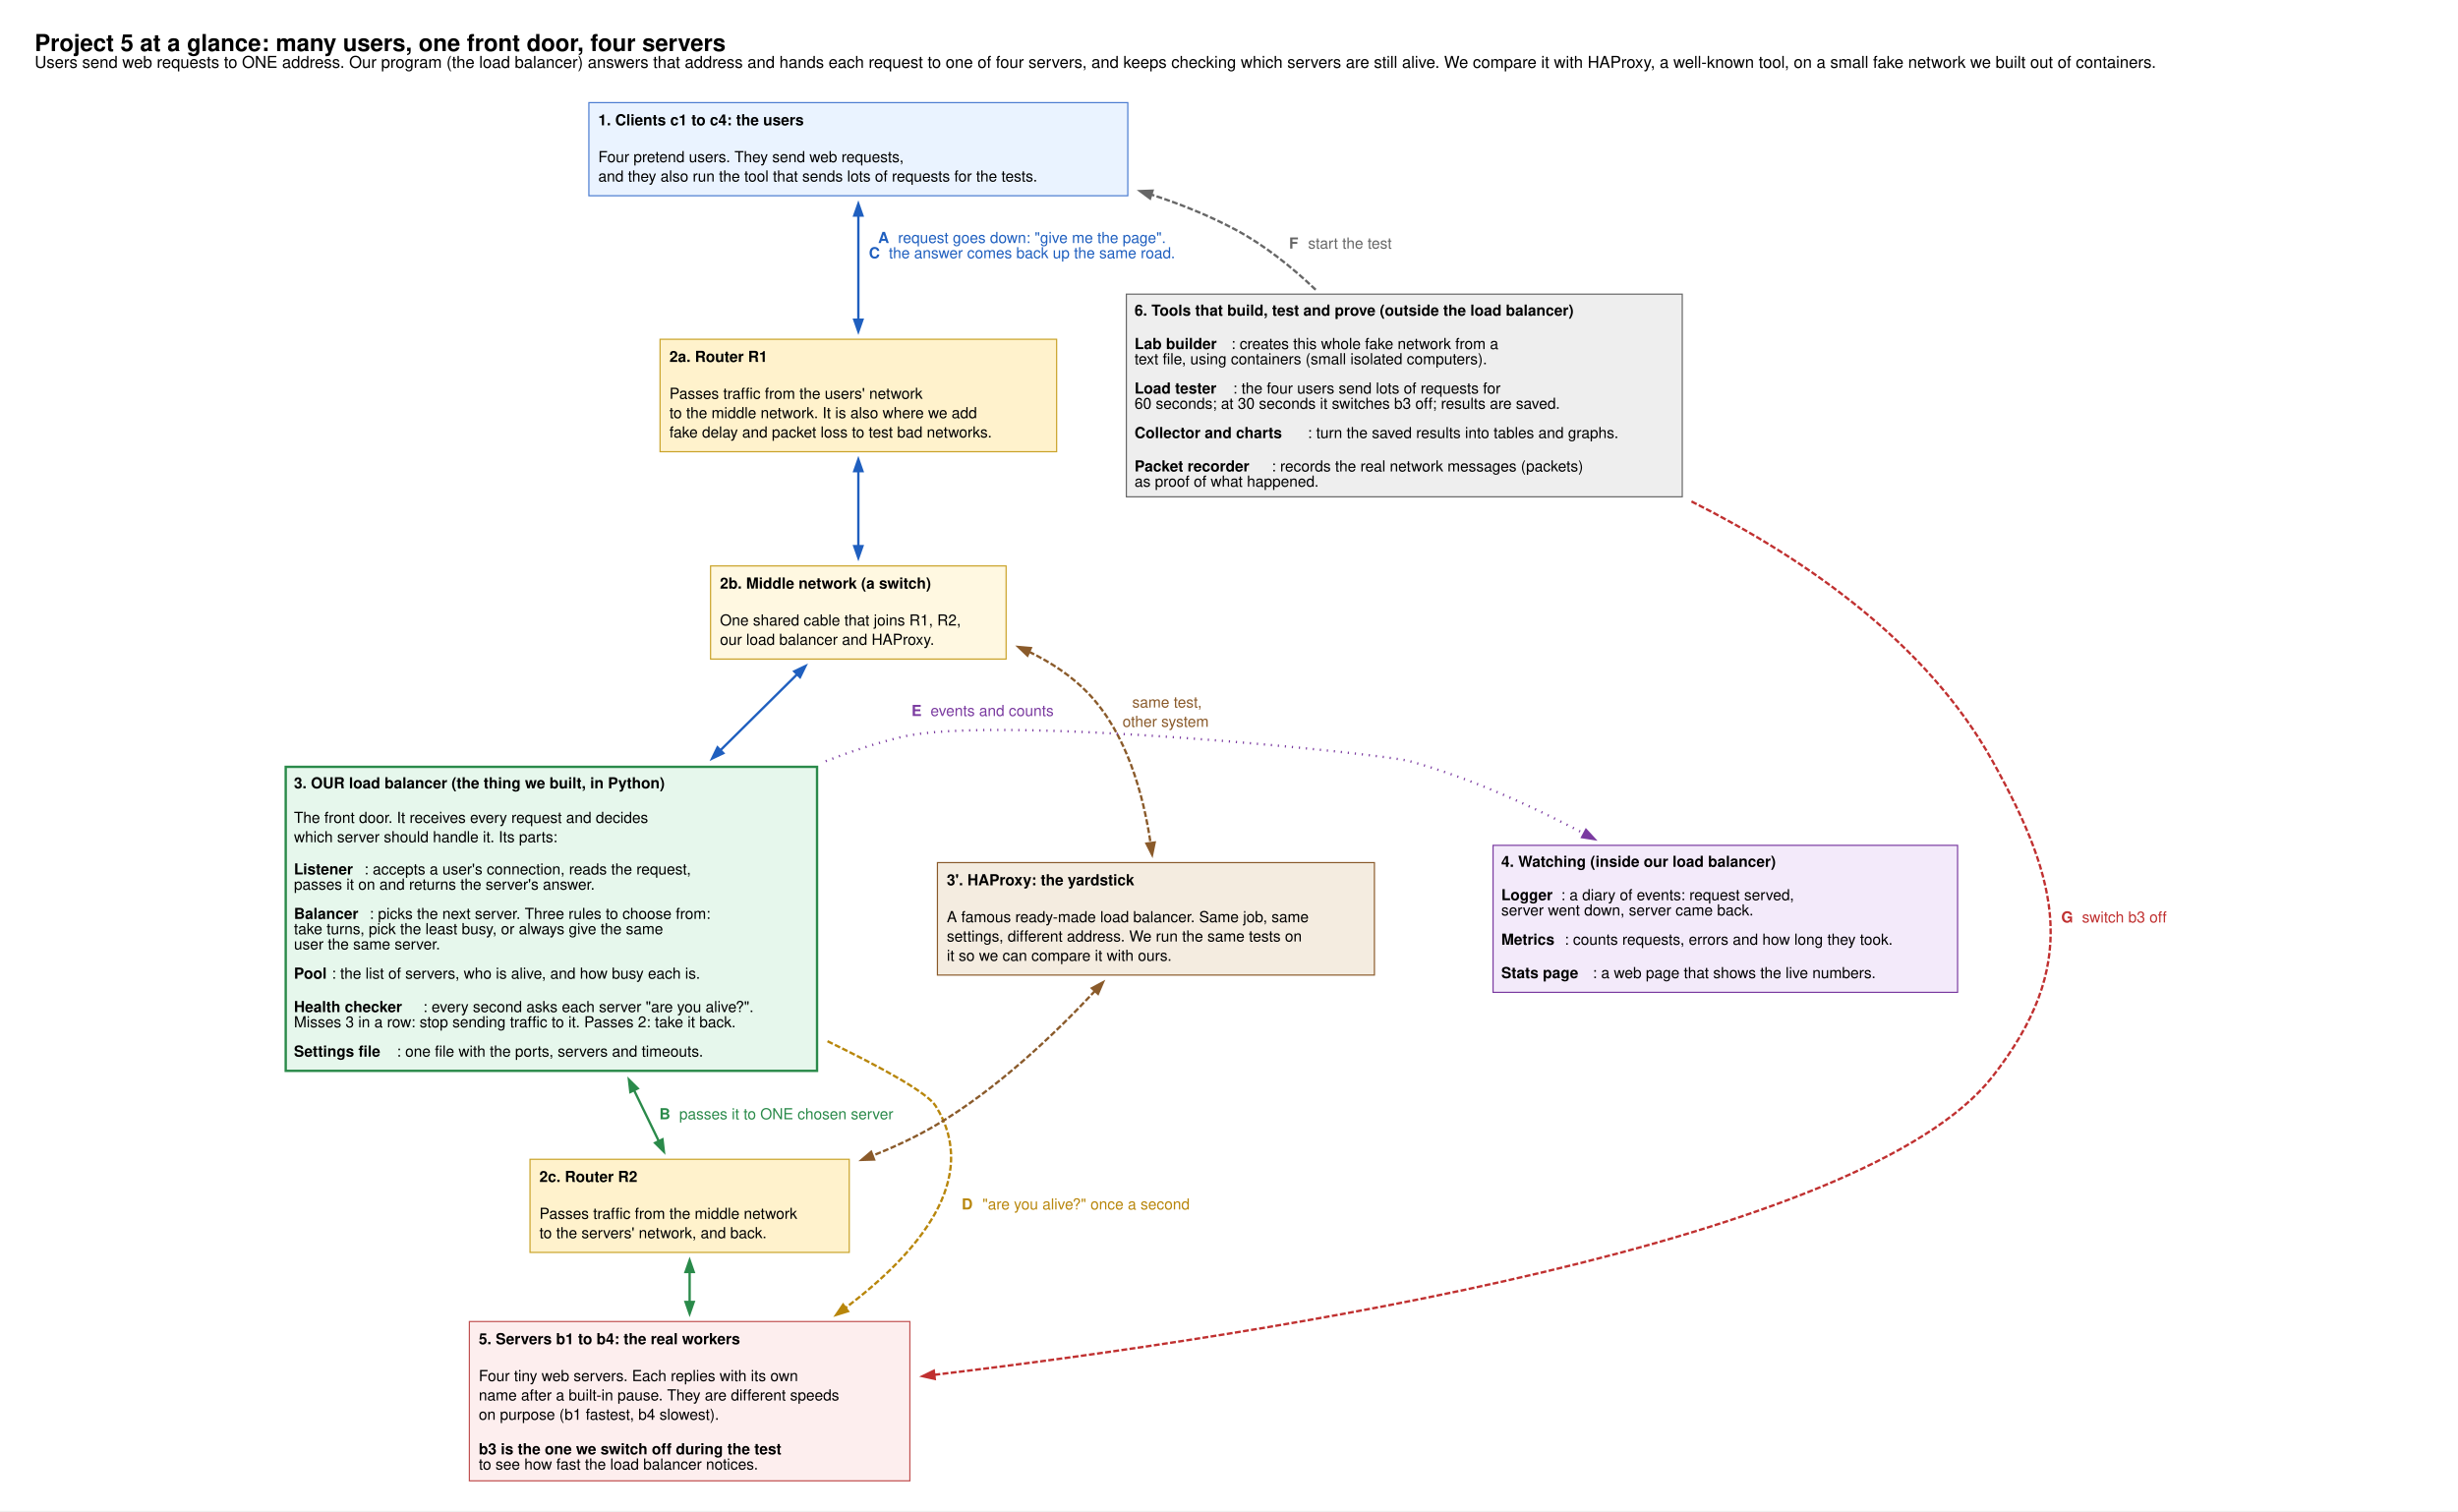
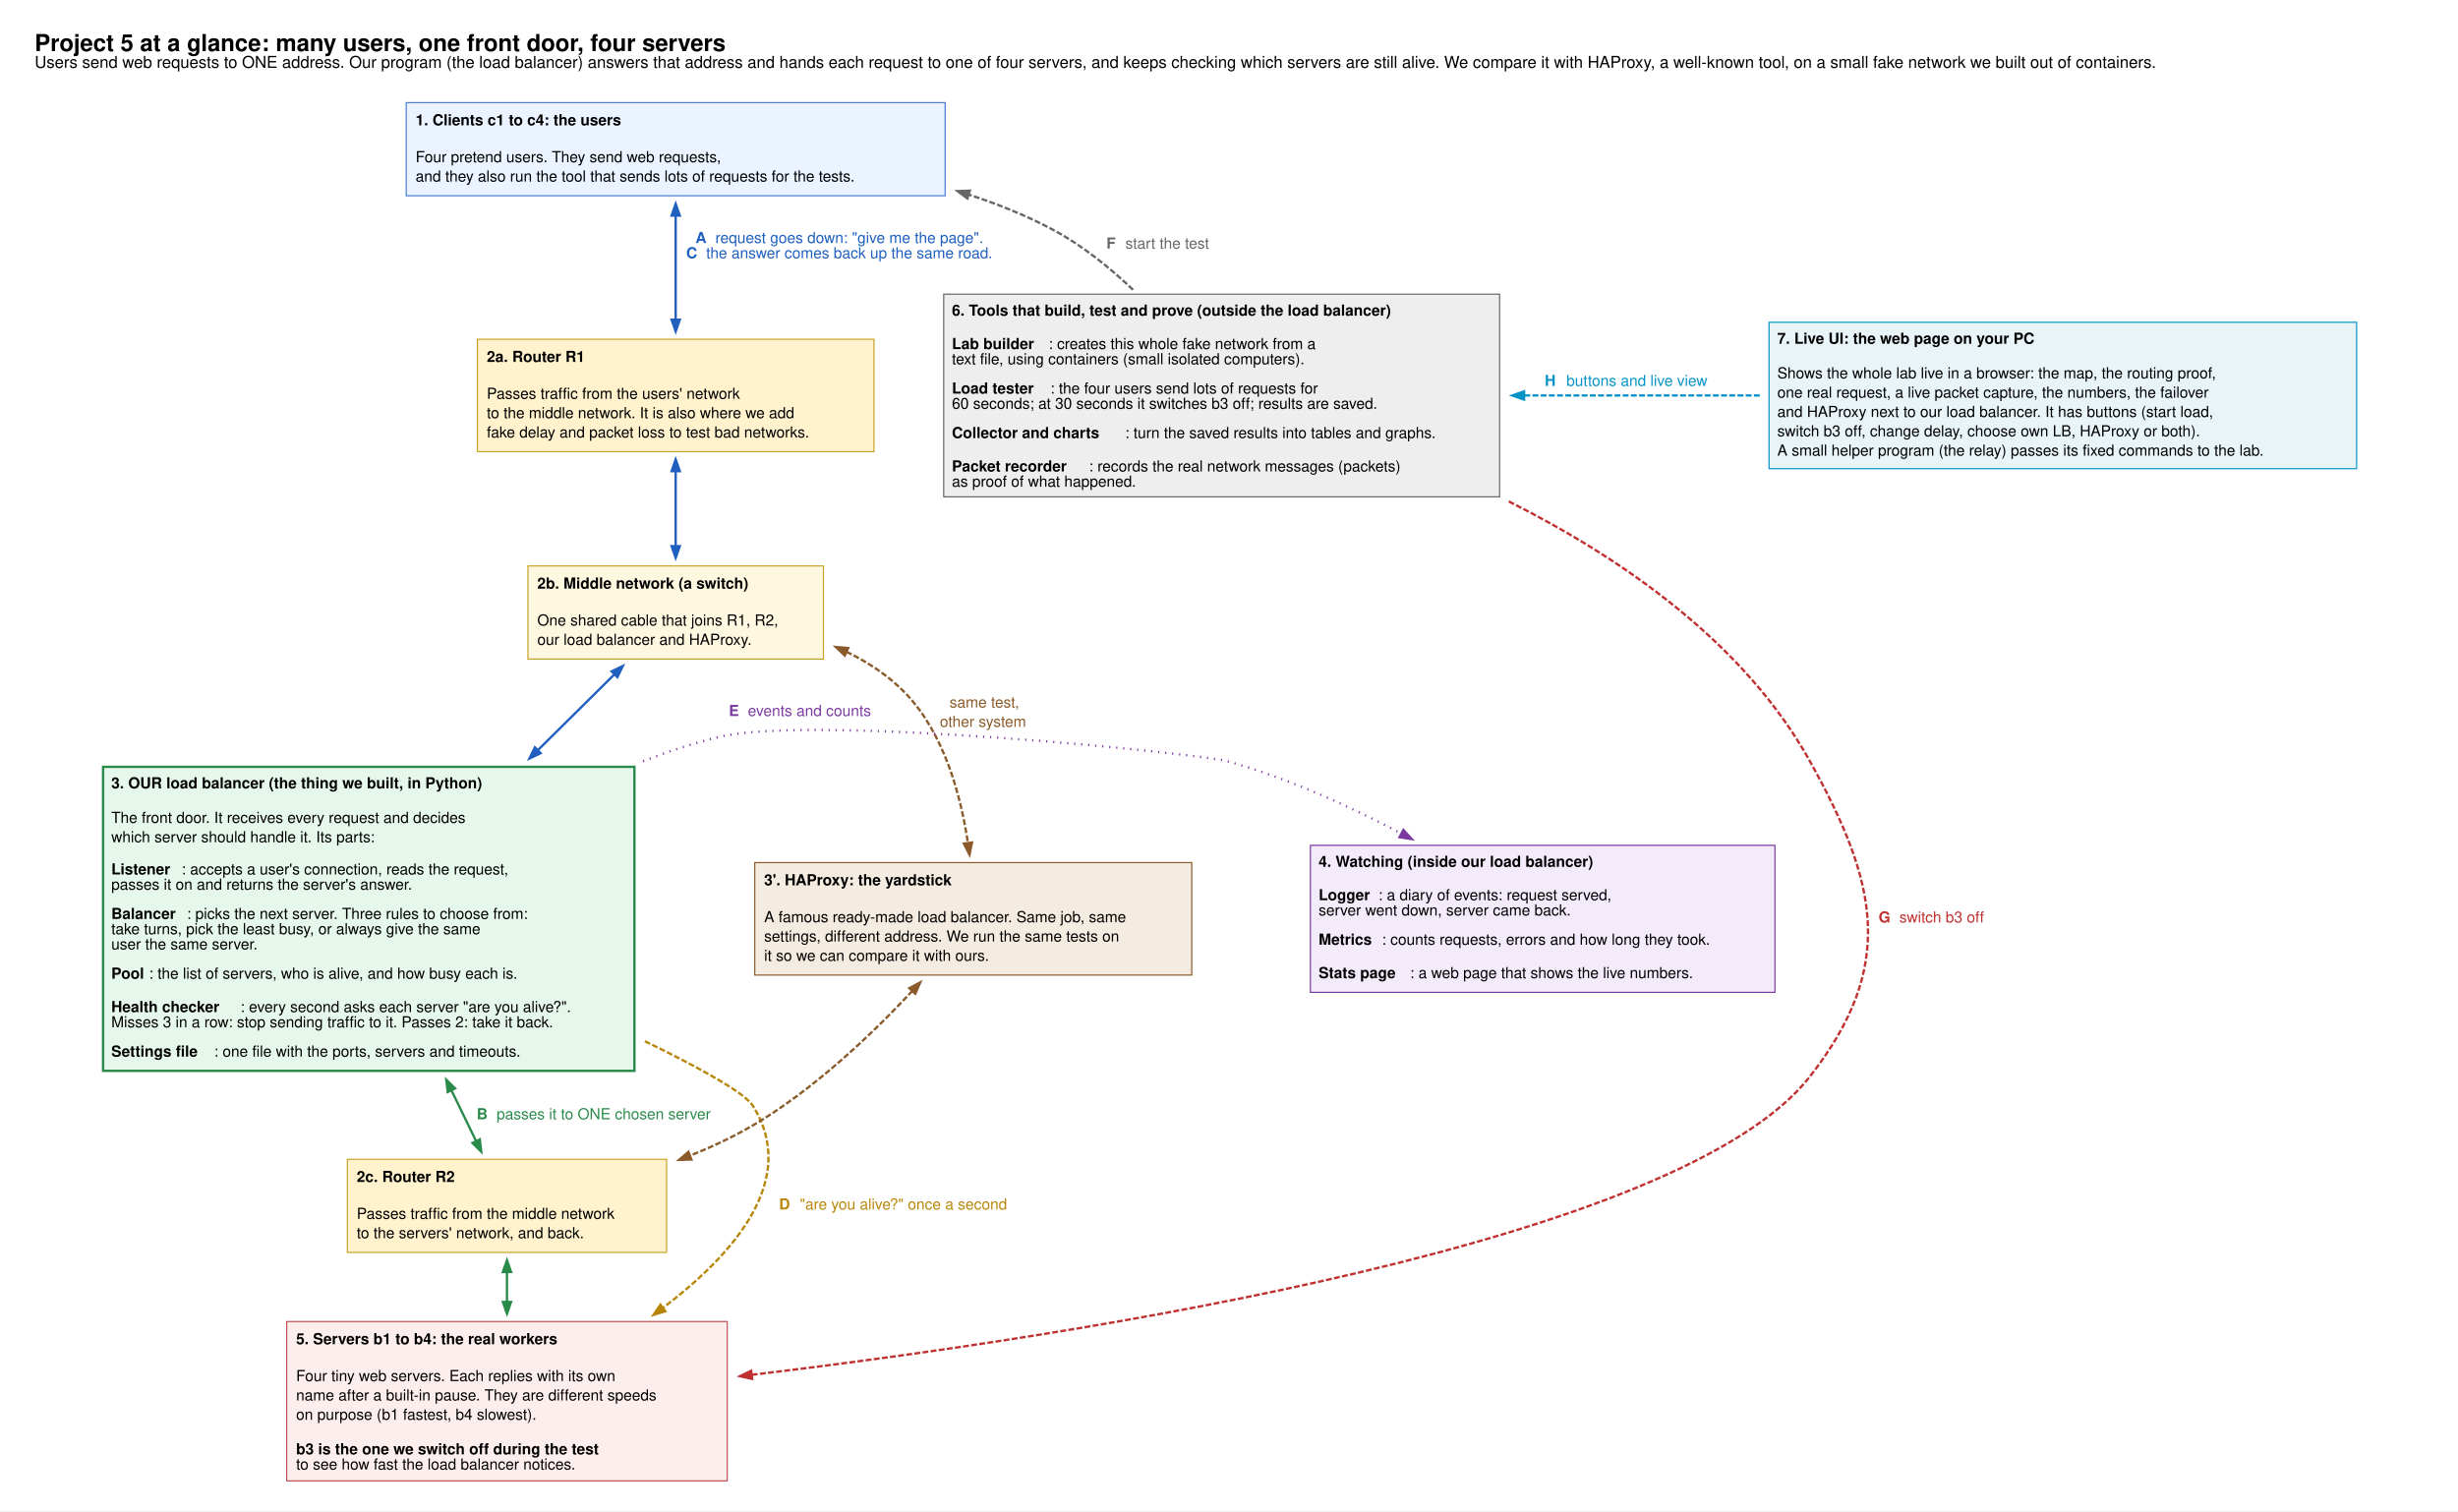
<svg xmlns="http://www.w3.org/2000/svg" width="2098pt" height="1290pt" viewBox="0.00 0.00 2098.00 1290.00">
  <g id="graph0" class="graph" transform="scale(1 1) rotate(0) translate(21.6 1268.1)">
    <polygon fill="white" stroke="none" points="-21.6,21.6 -21.6,-1268.1 2076.85,-1268.1 2076.85,21.6 -21.6,21.6" />
    <text xml:space="preserve" text-anchor="start" x="8" y="-1224.5" font-family="Helvetica,sans-Serif" font-weight="bold" font-size="20.00">Project 5 at a glance: many users, one front door, four servers</text>
    <text xml:space="preserve" text-anchor="start" x="8" y="-1210.2" font-family="Helvetica,sans-Serif" font-size="14.00">Users send web requests to ONE address. Our program (the load balancer) answers that address and hands each request to one of four servers, and keeps checking which servers are still alive. We compare it with HAProxy, a well-known tool, on a small fake network we built out of containers.</text>
    <text xml:space="preserve" text-anchor="start" x="1024.62" y="-1190.5" font-family="Helvetica,sans-Serif" font-size="20.00"> </text>
    <g id="node1" class="node">
-       <polygon fill="#eaf3ff" stroke="none" points="481.03,-1101 481.03,-1180.5 941.03,-1180.5 941.03,-1101 481.03,-1101" />
-       <text xml:space="preserve" text-anchor="start" x="489.03" y="-1161.15" font-family="Helvetica,sans-Serif" font-weight="bold" font-size="13.00">1. Clients c1 to c4: the users</text>
-       <text xml:space="preserve" text-anchor="start" x="489.03" y="-1129.65" font-family="Helvetica,sans-Serif" font-size="13.00">Four pretend users. They send web requests,</text>
-       <text xml:space="preserve" text-anchor="start" x="489.03" y="-1113.15" font-family="Helvetica,sans-Serif" font-size="13.00">and they also run the tool that sends lots of requests for the tests.</text>
-       <polygon fill="none" stroke="#4a7bd0" points="481.03,-1101 481.03,-1180.5 941.03,-1180.5 941.03,-1101 481.03,-1101" />
+       <polygon fill="#eaf3ff" stroke="none" points="325.12,-1101 325.12,-1180.5 785.12,-1180.5 785.12,-1101 325.12,-1101" />
+       <text xml:space="preserve" text-anchor="start" x="333.12" y="-1161.15" font-family="Helvetica,sans-Serif" font-weight="bold" font-size="13.00">1. Clients c1 to c4: the users</text>
+       <text xml:space="preserve" text-anchor="start" x="333.12" y="-1129.65" font-family="Helvetica,sans-Serif" font-size="13.00">Four pretend users. They send web requests,</text>
+       <text xml:space="preserve" text-anchor="start" x="333.12" y="-1113.15" font-family="Helvetica,sans-Serif" font-size="13.00">and they also run the tool that sends lots of requests for the tests.</text>
+       <polygon fill="none" stroke="#4a7bd0" points="325.12,-1101 325.12,-1180.5 785.12,-1180.5 785.12,-1101 325.12,-1101" />
    </g>
    <g id="node2" class="node">
-       <polygon fill="#fff2cc" stroke="none" points="541.78,-882.5 541.78,-978.5 880.28,-978.5 880.28,-882.5 541.78,-882.5" />
-       <text xml:space="preserve" text-anchor="start" x="549.78" y="-959.15" font-family="Helvetica,sans-Serif" font-weight="bold" font-size="13.00">2a. Router R1</text>
-       <text xml:space="preserve" text-anchor="start" x="549.78" y="-927.65" font-family="Helvetica,sans-Serif" font-size="13.00">Passes traffic from the users' network</text>
-       <text xml:space="preserve" text-anchor="start" x="549.78" y="-911.15" font-family="Helvetica,sans-Serif" font-size="13.00">to the middle network. It is also where we add</text>
-       <text xml:space="preserve" text-anchor="start" x="549.78" y="-894.65" font-family="Helvetica,sans-Serif" font-size="13.00">fake delay and packet loss to test bad networks.</text>
-       <polygon fill="none" stroke="#c9a227" points="541.78,-882.5 541.78,-978.5 880.28,-978.5 880.28,-882.5 541.78,-882.5" />
+       <polygon fill="#fff2cc" stroke="none" points="385.88,-882.5 385.88,-978.5 724.38,-978.5 724.38,-882.5 385.88,-882.5" />
+       <text xml:space="preserve" text-anchor="start" x="393.88" y="-959.15" font-family="Helvetica,sans-Serif" font-weight="bold" font-size="13.00">2a. Router R1</text>
+       <text xml:space="preserve" text-anchor="start" x="393.88" y="-927.65" font-family="Helvetica,sans-Serif" font-size="13.00">Passes traffic from the users' network</text>
+       <text xml:space="preserve" text-anchor="start" x="393.88" y="-911.15" font-family="Helvetica,sans-Serif" font-size="13.00">to the middle network. It is also where we add</text>
+       <text xml:space="preserve" text-anchor="start" x="393.88" y="-894.65" font-family="Helvetica,sans-Serif" font-size="13.00">fake delay and packet loss to test bad networks.</text>
+       <polygon fill="none" stroke="#c9a227" points="385.88,-882.5 385.88,-978.5 724.38,-978.5 724.38,-882.5 385.88,-882.5" />
+     </g>
+     <g id="edge2" class="edge">
+       <path fill="none" stroke="#1f5fbf" stroke-width="2" d="M555.12,-1084.47C555.12,-1056.93 555.12,-1023.5 555.12,-994.92" />
+       <polygon fill="#1f5fbf" stroke="#1f5fbf" stroke-width="2" points="551.63,-1084.08 555.13,-1094.08 558.63,-1084.08 551.63,-1084.08" />
+       <polygon fill="#1f5fbf" stroke="#1f5fbf" stroke-width="2" points="558.63,-995.2 555.13,-985.2 551.63,-995.2 558.63,-995.2" />
+       <text xml:space="preserve" text-anchor="start" x="563" y="-1060.65" font-family="Helvetica,sans-Serif" font-size="13.00" fill="#1f5fbf">  </text>
+       <text xml:space="preserve" text-anchor="start" x="572" y="-1060.65" font-family="Helvetica,sans-Serif" font-weight="bold" font-size="13.00" fill="#1f5fbf">A</text>
+       <text xml:space="preserve" text-anchor="start" x="581.75" y="-1060.65" font-family="Helvetica,sans-Serif" font-size="13.00" fill="#1f5fbf">  request goes down: "give me the page".</text>
+       <text xml:space="preserve" text-anchor="start" x="555.12" y="-1047.65" font-family="Helvetica,sans-Serif" font-size="13.00" fill="#1f5fbf">  </text>
+       <text xml:space="preserve" text-anchor="start" x="564.12" y="-1047.65" font-family="Helvetica,sans-Serif" font-weight="bold" font-size="13.00" fill="#1f5fbf">C</text>
+       <text xml:space="preserve" text-anchor="start" x="573.88" y="-1047.65" font-family="Helvetica,sans-Serif" font-size="13.00" fill="#1f5fbf">  the answer comes back up the same road.</text>
+     </g>
+     <g id="node3" class="node">
+       <polygon fill="#fff8e1" stroke="none" points="429,-705.5 429,-785 681.25,-785 681.25,-705.5 429,-705.5" />
+       <text xml:space="preserve" text-anchor="start" x="437" y="-765.65" font-family="Helvetica,sans-Serif" font-weight="bold" font-size="13.00">2b. Middle network (a switch)</text>
+       <text xml:space="preserve" text-anchor="start" x="437" y="-734.15" font-family="Helvetica,sans-Serif" font-size="13.00">One shared cable that joins R1, R2,</text>
+       <text xml:space="preserve" text-anchor="start" x="437" y="-717.65" font-family="Helvetica,sans-Serif" font-size="13.00">our load balancer and HAProxy.</text>
+       <polygon fill="none" stroke="#c9a227" points="429,-705.5 429,-785 681.25,-785 681.25,-705.5 429,-705.5" />
+     </g>
+     <g id="edge3" class="edge">
+       <path fill="none" stroke="#1f5fbf" stroke-width="2" d="M555.12,-865.96C555.12,-845.06 555.12,-822 555.12,-801.75" />
+       <polygon fill="#1f5fbf" stroke="#1f5fbf" stroke-width="2" points="551.63,-865.91 555.13,-875.91 558.63,-865.91 551.63,-865.91" />
+       <polygon fill="#1f5fbf" stroke="#1f5fbf" stroke-width="2" points="558.63,-801.92 555.13,-791.92 551.63,-801.92 558.63,-801.92" />
+     </g>
+     <g id="node5" class="node">
+       <polygon fill="#e6f7ec" stroke="none" points="65.38,-353 65.38,-614.5 520.88,-614.5 520.88,-353 65.38,-353" />
+       <text xml:space="preserve" text-anchor="start" x="73.38" y="-595.15" font-family="Helvetica,sans-Serif" font-weight="bold" font-size="13.00">3. OUR load balancer (the thing we built, in Python)</text>
+       <text xml:space="preserve" text-anchor="start" x="73.38" y="-565.65" font-family="Helvetica,sans-Serif" font-size="13.00">The front door. It receives every request and decides</text>
+       <text xml:space="preserve" text-anchor="start" x="73.38" y="-549.15" font-family="Helvetica,sans-Serif" font-size="13.00">which server should handle it. Its parts:</text>
+       <text xml:space="preserve" text-anchor="start" x="73.38" y="-521.65" font-family="Helvetica,sans-Serif" font-weight="bold" font-size="13.00">Listener</text>
+       <text xml:space="preserve" text-anchor="start" x="133.38" y="-521.65" font-family="Helvetica,sans-Serif" font-size="13.00">: accepts a user's connection, reads the request,</text>
+       <text xml:space="preserve" text-anchor="start" x="73.38" y="-508.65" font-family="Helvetica,sans-Serif" font-size="13.00">passes it on and returns the server's answer.</text>
+       <text xml:space="preserve" text-anchor="start" x="73.38" y="-483.65" font-family="Helvetica,sans-Serif" font-weight="bold" font-size="13.00">Balancer</text>
+       <text xml:space="preserve" text-anchor="start" x="137.88" y="-483.65" font-family="Helvetica,sans-Serif" font-size="13.00">: picks the next server. Three rules to choose from:</text>
+       <text xml:space="preserve" text-anchor="start" x="73.38" y="-470.65" font-family="Helvetica,sans-Serif" font-size="13.00">take turns, pick the least busy, or always give the same</text>
+       <text xml:space="preserve" text-anchor="start" x="73.38" y="-457.65" font-family="Helvetica,sans-Serif" font-size="13.00">user the same server.</text>
+       <text xml:space="preserve" text-anchor="start" x="73.38" y="-432.65" font-family="Helvetica,sans-Serif" font-weight="bold" font-size="13.00">Pool</text>
+       <text xml:space="preserve" text-anchor="start" x="105.62" y="-432.65" font-family="Helvetica,sans-Serif" font-size="13.00">: the list of servers, who is alive, and how busy each is.</text>
+       <text xml:space="preserve" text-anchor="start" x="73.38" y="-404.15" font-family="Helvetica,sans-Serif" font-weight="bold" font-size="13.00">Health checker</text>
+       <text xml:space="preserve" text-anchor="start" x="183.62" y="-404.15" font-family="Helvetica,sans-Serif" font-size="13.00">: every second asks each server "are you alive?".</text>
+       <text xml:space="preserve" text-anchor="start" x="73.38" y="-391.15" font-family="Helvetica,sans-Serif" font-size="13.00">Misses 3 in a row: stop sending traffic to it. Passes 2: take it back.</text>
+       <text xml:space="preserve" text-anchor="start" x="73.38" y="-366.15" font-family="Helvetica,sans-Serif" font-weight="bold" font-size="13.00">Settings file</text>
+       <text xml:space="preserve" text-anchor="start" x="161.12" y="-366.15" font-family="Helvetica,sans-Serif" font-size="13.00">: one file with the ports, servers and timeouts.</text>
+       <polygon fill="none" stroke="#2a8a4a" stroke-width="2" points="66.38,-354 66.38,-613.5 519.88,-613.5 519.88,-354 66.38,-354" />
+     </g>
+     <g id="edge4" class="edge">
+       <path fill="none" stroke="#1f5fbf" stroke-width="2" d="M503.11,-692.73C483.77,-673.57 460.76,-650.79 437.19,-627.44" />
+       <polygon fill="#1f5fbf" stroke="#1f5fbf" stroke-width="2" points="500.44,-695.01 510,-699.56 505.36,-690.04 500.44,-695.01" />
+       <polygon fill="#1f5fbf" stroke="#1f5fbf" stroke-width="2" points="439.85,-625.15 430.28,-620.6 434.93,-630.12 439.85,-625.15" />
+     </g>
+     <g id="node6" class="node">
+       <polygon fill="#f4ece0" stroke="none" points="622.62,-435.75 622.62,-531.75 995.62,-531.75 995.62,-435.75 622.62,-435.75" />
+       <text xml:space="preserve" text-anchor="start" x="630.62" y="-512.4" font-family="Helvetica,sans-Serif" font-weight="bold" font-size="13.00">3'. HAProxy: the yardstick</text>
+       <text xml:space="preserve" text-anchor="start" x="630.62" y="-480.9" font-family="Helvetica,sans-Serif" font-size="13.00">A famous ready-made load balancer. Same job, same</text>
+       <text xml:space="preserve" text-anchor="start" x="630.62" y="-464.4" font-family="Helvetica,sans-Serif" font-size="13.00">settings, different address. We run the same tests on</text>
+       <text xml:space="preserve" text-anchor="start" x="630.62" y="-447.9" font-family="Helvetica,sans-Serif" font-size="13.00">it so we can compare it with ours.</text>
+       <polygon fill="none" stroke="#8a5a2a" points="622.62,-435.75 622.62,-531.75 995.62,-531.75 995.62,-435.75 622.62,-435.75" />
+     </g>
+     <g id="edge5" class="edge">
+       <path fill="none" stroke="#8a5a2a" stroke-width="2" stroke-dasharray="5,2" d="M700.78,-711.76C719.46,-702.74 736.97,-691.22 751.12,-676.5 784.15,-642.16 798.44,-589.65 804.59,-548.27" />
+       <polygon fill="#8a5a2a" stroke="#8a5a2a" stroke-width="2" points="699.46,-708.52 691.78,-715.82 702.34,-714.9 699.46,-708.52" />
+       <polygon fill="#8a5a2a" stroke="#8a5a2a" stroke-width="2" points="808.03,-548.91 805.88,-538.53 801.09,-547.99 808.03,-548.91" />
+       <text xml:space="preserve" text-anchor="start" x="781.64" y="-664.15" font-family="Helvetica,sans-Serif" font-size="13.00" fill="#8a5a2a">  same test,</text>
+       <text xml:space="preserve" text-anchor="start" x="773.39" y="-647.65" font-family="Helvetica,sans-Serif" font-size="13.00" fill="#8a5a2a">  other system</text>
+     </g>
+     <g id="node4" class="node">
+       <polygon fill="#fff2cc" stroke="none" points="274.88,-199 274.88,-278.5 547.38,-278.5 547.38,-199 274.88,-199" />
+       <text xml:space="preserve" text-anchor="start" x="282.88" y="-259.15" font-family="Helvetica,sans-Serif" font-weight="bold" font-size="13.00">2c. Router R2</text>
+       <text xml:space="preserve" text-anchor="start" x="282.88" y="-227.65" font-family="Helvetica,sans-Serif" font-size="13.00">Passes traffic from the middle network</text>
+       <text xml:space="preserve" text-anchor="start" x="282.88" y="-211.15" font-family="Helvetica,sans-Serif" font-size="13.00">to the servers' network, and back.</text>
+       <polygon fill="none" stroke="#c9a227" points="274.88,-199 274.88,-278.5 547.38,-278.5 547.38,-199 274.88,-199" />
+     </g>
+     <g id="node8" class="node">
+       <polygon fill="#fdeeee" stroke="none" points="223.12,-4 223.12,-140 599.12,-140 599.12,-4 223.12,-4" />
+       <text xml:space="preserve" text-anchor="start" x="231.12" y="-120.65" font-family="Helvetica,sans-Serif" font-weight="bold" font-size="13.00">5. Servers b1 to b4: the real workers</text>
+       <text xml:space="preserve" text-anchor="start" x="231.12" y="-89.15" font-family="Helvetica,sans-Serif" font-size="13.00">Four tiny web servers. Each replies with its own</text>
+       <text xml:space="preserve" text-anchor="start" x="231.12" y="-72.65" font-family="Helvetica,sans-Serif" font-size="13.00">name after a built-in pause. They are different speeds</text>
+       <text xml:space="preserve" text-anchor="start" x="231.12" y="-56.15" font-family="Helvetica,sans-Serif" font-size="13.00">on purpose (b1 fastest, b4 slowest).</text>
+       <text xml:space="preserve" text-anchor="start" x="231.12" y="-26.65" font-family="Helvetica,sans-Serif" font-weight="bold" font-size="13.00">b3 is the one we switch off during the test</text>
+       <text xml:space="preserve" text-anchor="start" x="231.12" y="-13.65" font-family="Helvetica,sans-Serif" font-size="13.00">to see how fast the load balancer notices.</text>
+       <polygon fill="none" stroke="#c05050" points="223.12,-4 223.12,-140 599.12,-140 599.12,-4 223.12,-4" />
+     </g>
+     <g id="edge8" class="edge">
+       <path fill="none" stroke="#2a8a4a" stroke-width="2" d="M411.12,-182.31C411.12,-173.99 411.12,-165.25 411.12,-156.51" />
+       <polygon fill="#2a8a4a" stroke="#2a8a4a" stroke-width="2" points="407.63,-182.3 411.13,-192.3 414.63,-182.3 407.63,-182.3" />
+       <polygon fill="#2a8a4a" stroke="#2a8a4a" stroke-width="2" points="414.63,-156.75 411.13,-146.75 407.63,-156.75 414.63,-156.75" />
+     </g>
+     <g id="edge6" class="edge">
+       <path fill="none" stroke="#2a8a4a" stroke-width="2" d="M363.62,-337.57C371.18,-322.01 378.47,-306.99 384.98,-293.59" />
+       <polygon fill="#2a8a4a" stroke="#2a8a4a" stroke-width="2" points="360.54,-335.92 359.32,-346.44 366.83,-338.98 360.54,-335.92" />
+       <polygon fill="#2a8a4a" stroke="#2a8a4a" stroke-width="2" points="387.95,-295.49 389.17,-284.97 381.65,-292.44 387.95,-295.49" />
+       <text xml:space="preserve" text-anchor="start" x="376.26" y="-312.65" font-family="Helvetica,sans-Serif" font-size="13.00" fill="#2a8a4a">  </text>
+       <text xml:space="preserve" text-anchor="start" x="385.26" y="-312.65" font-family="Helvetica,sans-Serif" font-weight="bold" font-size="13.00" fill="#2a8a4a">B</text>
+       <text xml:space="preserve" text-anchor="start" x="395.01" y="-312.65" font-family="Helvetica,sans-Serif" font-size="13.00" fill="#2a8a4a">  passes it to ONE chosen server</text>
+     </g>
+     <g id="node7" class="node">
+       <polygon fill="#f3eafa" stroke="none" points="1096.88,-421 1096.88,-546.5 1493.38,-546.5 1493.38,-421 1096.88,-421" />
+       <text xml:space="preserve" text-anchor="start" x="1103.88" y="-528.15" font-family="Helvetica,sans-Serif" font-weight="bold" font-size="13.00">4. Watching (inside our load balancer)</text>
+       <text xml:space="preserve" text-anchor="start" x="1103.88" y="-499.65" font-family="Helvetica,sans-Serif" font-weight="bold" font-size="13.00">Logger</text>
+       <text xml:space="preserve" text-anchor="start" x="1154.88" y="-499.65" font-family="Helvetica,sans-Serif" font-size="13.00">: a diary of events: request served,</text>
+       <text xml:space="preserve" text-anchor="start" x="1103.88" y="-486.65" font-family="Helvetica,sans-Serif" font-size="13.00">server went down, server came back.</text>
+       <text xml:space="preserve" text-anchor="start" x="1103.88" y="-461.65" font-family="Helvetica,sans-Serif" font-weight="bold" font-size="13.00">Metrics</text>
+       <text xml:space="preserve" text-anchor="start" x="1157.88" y="-461.65" font-family="Helvetica,sans-Serif" font-size="13.00">: counts requests, errors and how long they took.</text>
+       <text xml:space="preserve" text-anchor="start" x="1103.88" y="-433.15" font-family="Helvetica,sans-Serif" font-weight="bold" font-size="13.00">Stats page</text>
+       <text xml:space="preserve" text-anchor="start" x="1181.88" y="-433.15" font-family="Helvetica,sans-Serif" font-size="13.00">: a web page that shows the live numbers.</text>
+       <polygon fill="none" stroke="#7a3aa0" points="1096.88,-421 1096.88,-546.5 1493.38,-546.5 1493.38,-421 1096.88,-421" />
+     </g>
+     <g id="edge9" class="edge">
+       <path fill="none" stroke="#7a3aa0" stroke-width="2" stroke-dasharray="1,5" d="M527.27,-618.34C548.51,-626.58 570.09,-633.64 591.5,-638.88 672.65,-658.71 1003.28,-624.48 1025.12,-618.5 1076.36,-604.47 1129.38,-580.41 1174.72,-556.47" />
+       <polygon fill="#7a3aa0" stroke="#7a3aa0" stroke-width="2" points="1176.24,-559.63 1183.4,-551.82 1172.93,-553.46 1176.24,-559.63" />
+       <text xml:space="preserve" text-anchor="start" x="591.5" y="-656.9" font-family="Helvetica,sans-Serif" font-size="13.00" fill="#7a3aa0">  </text>
+       <text xml:space="preserve" text-anchor="start" x="600.5" y="-656.9" font-family="Helvetica,sans-Serif" font-weight="bold" font-size="13.00" fill="#7a3aa0">E</text>
+       <text xml:space="preserve" text-anchor="start" x="609.5" y="-656.9" font-family="Helvetica,sans-Serif" font-size="13.00" fill="#7a3aa0">  events and counts</text>
+     </g>
+     <g id="edge12" class="edge">
+       <path fill="none" stroke="#b8860b" stroke-width="2" stroke-dasharray="5,2" d="M528.8,-379.3C576.33,-356.22 614.07,-335.26 621.12,-324 660.02,-261.97 606.55,-198.79 543.85,-151.34" />
+       <polygon fill="#b8860b" stroke="#b8860b" stroke-width="2" points="546.28,-148.78 536.16,-145.66 542.12,-154.41 546.28,-148.78" />
+       <text xml:space="preserve" text-anchor="start" x="634.32" y="-235.65" font-family="Helvetica,sans-Serif" font-size="13.00" fill="#b8860b">  </text>
+       <text xml:space="preserve" text-anchor="start" x="643.32" y="-235.65" font-family="Helvetica,sans-Serif" font-weight="bold" font-size="13.00" fill="#b8860b">D</text>
+       <text xml:space="preserve" text-anchor="start" x="653.82" y="-235.65" font-family="Helvetica,sans-Serif" font-size="13.00" fill="#b8860b">  "are you alive?" once a second</text>
+     </g>
+     <g id="edge7" class="edge">
+       <path fill="none" stroke="#8a5a2a" stroke-width="2" stroke-dasharray="5,2" d="M757.32,-422.42C722.21,-384.8 672.91,-337.92 621.12,-307.5 604.31,-297.62 585.89,-289 567.15,-281.51" />
+       <polygon fill="#8a5a2a" stroke="#8a5a2a" stroke-width="2" points="754.53,-424.56 763.88,-429.54 759.68,-419.81 754.53,-424.56" />
+       <polygon fill="#8a5a2a" stroke="#8a5a2a" stroke-width="2" points="568.55,-278.3 557.96,-277.97 566.03,-284.83 568.55,-278.3" />
+     </g>
+     <g id="node9" class="node">
+       <polygon fill="#eeeeee" stroke="none" points="783.88,-844 783.88,-1017 1258.38,-1017 1258.38,-844 783.88,-844" />
+       <text xml:space="preserve" text-anchor="start" x="790.88" y="-998.65" font-family="Helvetica,sans-Serif" font-weight="bold" font-size="13.00">6. Tools that build, test and prove (outside the load balancer)</text>
+       <text xml:space="preserve" text-anchor="start" x="790.88" y="-970.15" font-family="Helvetica,sans-Serif" font-weight="bold" font-size="13.00">Lab builder</text>
+       <text xml:space="preserve" text-anchor="start" x="873.38" y="-970.15" font-family="Helvetica,sans-Serif" font-size="13.00">: creates this whole fake network from a</text>
+       <text xml:space="preserve" text-anchor="start" x="790.88" y="-957.15" font-family="Helvetica,sans-Serif" font-size="13.00">text file, using containers (small isolated computers).</text>
+       <text xml:space="preserve" text-anchor="start" x="790.88" y="-932.15" font-family="Helvetica,sans-Serif" font-weight="bold" font-size="13.00">Load tester</text>
+       <text xml:space="preserve" text-anchor="start" x="874.88" y="-932.15" font-family="Helvetica,sans-Serif" font-size="13.00">: the four users send lots of requests for</text>
+       <text xml:space="preserve" text-anchor="start" x="790.88" y="-919.15" font-family="Helvetica,sans-Serif" font-size="13.00">60 seconds; at 30 seconds it switches b3 off; results are saved.</text>
+       <text xml:space="preserve" text-anchor="start" x="790.88" y="-894.15" font-family="Helvetica,sans-Serif" font-weight="bold" font-size="13.00">Collector and charts</text>
+       <text xml:space="preserve" text-anchor="start" x="938.62" y="-894.15" font-family="Helvetica,sans-Serif" font-size="13.00">: turn the saved results into tables and graphs.</text>
+       <text xml:space="preserve" text-anchor="start" x="790.88" y="-865.65" font-family="Helvetica,sans-Serif" font-weight="bold" font-size="13.00">Packet recorder</text>
+       <text xml:space="preserve" text-anchor="start" x="907.88" y="-865.65" font-family="Helvetica,sans-Serif" font-size="13.00">: records the real network messages (packets)</text>
+       <text xml:space="preserve" text-anchor="start" x="790.88" y="-852.65" font-family="Helvetica,sans-Serif" font-size="13.00">as proof of what happened.</text>
+       <polygon fill="none" stroke="#666666" points="783.88,-844 783.88,-1017 1258.38,-1017 1258.38,-844 783.88,-844" />
+     </g>
+     <g id="edge10" class="edge">
+       <path fill="none" stroke="#666666" stroke-width="2" stroke-dasharray="5,2" d="M945.48,-1020.76C925.08,-1040.19 901.78,-1058.84 877.12,-1072 854.6,-1084.02 830.13,-1093.91 805.08,-1102.04" />
+       <polygon fill="#666666" stroke="#666666" stroke-width="2" points="804.13,-1098.67 795.63,-1104.99 806.22,-1105.35 804.13,-1098.67" />
+       <text xml:space="preserve" text-anchor="start" x="913.72" y="-1055.9" font-family="Helvetica,sans-Serif" font-size="13.00" fill="#666666">  </text>
+       <text xml:space="preserve" text-anchor="start" x="922.72" y="-1055.9" font-family="Helvetica,sans-Serif" font-weight="bold" font-size="13.00" fill="#666666">F</text>
+       <text xml:space="preserve" text-anchor="start" x="931.72" y="-1055.9" font-family="Helvetica,sans-Serif" font-size="13.00" fill="#666666">  start the test</text>
+     </g>
+     <g id="edge11" class="edge">
+       <path fill="none" stroke="#c03030" stroke-width="2" stroke-dasharray="5,2" d="M1266.25,-840.06C1364.42,-790.73 1467.33,-718.71 1523.12,-618.5 1581.4,-513.85 1596.92,-443.35 1523.12,-349 1413.09,-208.32 910.24,-129.19 619.82,-94.49" />
+       <polygon fill="#c03030" stroke="#c03030" stroke-width="2" points="620.36,-91.03 610.02,-93.33 619.54,-97.98 620.36,-91.03" />
+       <text xml:space="preserve" text-anchor="start" x="1572.82" y="-480.65" font-family="Helvetica,sans-Serif" font-size="13.00" fill="#c03030">  </text>
+       <text xml:space="preserve" text-anchor="start" x="1581.82" y="-480.65" font-family="Helvetica,sans-Serif" font-weight="bold" font-size="13.00" fill="#c03030">G</text>
+       <text xml:space="preserve" text-anchor="start" x="1592.32" y="-480.65" font-family="Helvetica,sans-Serif" font-size="13.00" fill="#c03030">  switch b3 off</text>
+     </g>
+     <g id="node10" class="node">
+       <polygon fill="#e8f4f8" stroke="none" points="1488.38,-868 1488.38,-993 1989.88,-993 1989.88,-868 1488.38,-868" />
+       <text xml:space="preserve" text-anchor="start" x="1495.38" y="-974.65" font-family="Helvetica,sans-Serif" font-weight="bold" font-size="13.00">7. Live UI: the web page on your PC</text>
+       <text xml:space="preserve" text-anchor="start" x="1495.38" y="-945.15" font-family="Helvetica,sans-Serif" font-size="13.00">Shows the whole lab live in a browser: the map, the routing proof,</text>
+       <text xml:space="preserve" text-anchor="start" x="1495.38" y="-928.65" font-family="Helvetica,sans-Serif" font-size="13.00">one real request, a live packet capture, the numbers, the failover</text>
+       <text xml:space="preserve" text-anchor="start" x="1495.38" y="-912.15" font-family="Helvetica,sans-Serif" font-size="13.00">and HAProxy next to our load balancer. It has buttons (start load,</text>
+       <text xml:space="preserve" text-anchor="start" x="1495.38" y="-895.65" font-family="Helvetica,sans-Serif" font-size="13.00">switch b3 off, change delay, choose own LB, HAProxy or both).</text>
+       <text xml:space="preserve" text-anchor="start" x="1495.38" y="-879.15" font-family="Helvetica,sans-Serif" font-size="13.00">A small helper program (the relay) passes its fixed commands to the lab.</text>
+       <polygon fill="none" stroke="#0593c6" points="1488.38,-868 1488.38,-993 1989.88,-993 1989.88,-868 1488.38,-868" />
    </g>
    <g id="edge1" class="edge">
-       <path fill="none" stroke="#1f5fbf" stroke-width="2" d="M711.03,-1084.47C711.03,-1056.93 711.03,-1023.5 711.03,-994.92" />
-       <polygon fill="#1f5fbf" stroke="#1f5fbf" stroke-width="2" points="707.53,-1084.08 711.03,-1094.08 714.53,-1084.08 707.53,-1084.08" />
-       <polygon fill="#1f5fbf" stroke="#1f5fbf" stroke-width="2" points="714.53,-995.2 711.03,-985.2 707.53,-995.2 714.53,-995.2" />
-       <text xml:space="preserve" text-anchor="start" x="718.9" y="-1060.65" font-family="Helvetica,sans-Serif" font-size="13.00" fill="#1f5fbf">  </text>
-       <text xml:space="preserve" text-anchor="start" x="727.9" y="-1060.65" font-family="Helvetica,sans-Serif" font-weight="bold" font-size="13.00" fill="#1f5fbf">A</text>
-       <text xml:space="preserve" text-anchor="start" x="737.65" y="-1060.65" font-family="Helvetica,sans-Serif" font-size="13.00" fill="#1f5fbf">  request goes down: "give me the page".</text>
-       <text xml:space="preserve" text-anchor="start" x="711.03" y="-1047.65" font-family="Helvetica,sans-Serif" font-size="13.00" fill="#1f5fbf">  </text>
-       <text xml:space="preserve" text-anchor="start" x="720.03" y="-1047.65" font-family="Helvetica,sans-Serif" font-weight="bold" font-size="13.00" fill="#1f5fbf">C</text>
-       <text xml:space="preserve" text-anchor="start" x="729.78" y="-1047.65" font-family="Helvetica,sans-Serif" font-size="13.00" fill="#1f5fbf">  the answer comes back up the same road.</text>
-     </g>
-     <g id="node3" class="node">
-       <polygon fill="#fff8e1" stroke="none" points="584.9,-705.5 584.9,-785 837.15,-785 837.15,-705.5 584.9,-705.5" />
-       <text xml:space="preserve" text-anchor="start" x="592.9" y="-765.65" font-family="Helvetica,sans-Serif" font-weight="bold" font-size="13.00">2b. Middle network (a switch)</text>
-       <text xml:space="preserve" text-anchor="start" x="592.9" y="-734.15" font-family="Helvetica,sans-Serif" font-size="13.00">One shared cable that joins R1, R2,</text>
-       <text xml:space="preserve" text-anchor="start" x="592.9" y="-717.65" font-family="Helvetica,sans-Serif" font-size="13.00">our load balancer and HAProxy.</text>
-       <polygon fill="none" stroke="#c9a227" points="584.9,-705.5 584.9,-785 837.15,-785 837.15,-705.5 584.9,-705.5" />
-     </g>
-     <g id="edge2" class="edge">
-       <path fill="none" stroke="#1f5fbf" stroke-width="2" d="M711.03,-865.96C711.03,-845.06 711.03,-822 711.03,-801.75" />
-       <polygon fill="#1f5fbf" stroke="#1f5fbf" stroke-width="2" points="707.53,-865.91 711.03,-875.91 714.53,-865.91 707.53,-865.91" />
-       <polygon fill="#1f5fbf" stroke="#1f5fbf" stroke-width="2" points="714.53,-801.92 711.03,-791.92 707.53,-801.92 714.53,-801.92" />
-     </g>
-     <g id="node5" class="node">
-       <polygon fill="#e6f7ec" stroke="none" points="221.28,-353 221.28,-614.5 676.78,-614.5 676.78,-353 221.28,-353" />
-       <text xml:space="preserve" text-anchor="start" x="229.28" y="-595.15" font-family="Helvetica,sans-Serif" font-weight="bold" font-size="13.00">3. OUR load balancer (the thing we built, in Python)</text>
-       <text xml:space="preserve" text-anchor="start" x="229.28" y="-565.65" font-family="Helvetica,sans-Serif" font-size="13.00">The front door. It receives every request and decides</text>
-       <text xml:space="preserve" text-anchor="start" x="229.28" y="-549.15" font-family="Helvetica,sans-Serif" font-size="13.00">which server should handle it. Its parts:</text>
-       <text xml:space="preserve" text-anchor="start" x="229.28" y="-521.65" font-family="Helvetica,sans-Serif" font-weight="bold" font-size="13.00">Listener</text>
-       <text xml:space="preserve" text-anchor="start" x="289.28" y="-521.65" font-family="Helvetica,sans-Serif" font-size="13.00">: accepts a user's connection, reads the request,</text>
-       <text xml:space="preserve" text-anchor="start" x="229.28" y="-508.65" font-family="Helvetica,sans-Serif" font-size="13.00">passes it on and returns the server's answer.</text>
-       <text xml:space="preserve" text-anchor="start" x="229.28" y="-483.65" font-family="Helvetica,sans-Serif" font-weight="bold" font-size="13.00">Balancer</text>
-       <text xml:space="preserve" text-anchor="start" x="293.78" y="-483.65" font-family="Helvetica,sans-Serif" font-size="13.00">: picks the next server. Three rules to choose from:</text>
-       <text xml:space="preserve" text-anchor="start" x="229.28" y="-470.65" font-family="Helvetica,sans-Serif" font-size="13.00">take turns, pick the least busy, or always give the same</text>
-       <text xml:space="preserve" text-anchor="start" x="229.28" y="-457.65" font-family="Helvetica,sans-Serif" font-size="13.00">user the same server.</text>
-       <text xml:space="preserve" text-anchor="start" x="229.28" y="-432.65" font-family="Helvetica,sans-Serif" font-weight="bold" font-size="13.00">Pool</text>
-       <text xml:space="preserve" text-anchor="start" x="261.53" y="-432.65" font-family="Helvetica,sans-Serif" font-size="13.00">: the list of servers, who is alive, and how busy each is.</text>
-       <text xml:space="preserve" text-anchor="start" x="229.28" y="-404.15" font-family="Helvetica,sans-Serif" font-weight="bold" font-size="13.00">Health checker</text>
-       <text xml:space="preserve" text-anchor="start" x="339.53" y="-404.15" font-family="Helvetica,sans-Serif" font-size="13.00">: every second asks each server "are you alive?".</text>
-       <text xml:space="preserve" text-anchor="start" x="229.28" y="-391.15" font-family="Helvetica,sans-Serif" font-size="13.00">Misses 3 in a row: stop sending traffic to it. Passes 2: take it back.</text>
-       <text xml:space="preserve" text-anchor="start" x="229.28" y="-366.15" font-family="Helvetica,sans-Serif" font-weight="bold" font-size="13.00">Settings file</text>
-       <text xml:space="preserve" text-anchor="start" x="317.03" y="-366.15" font-family="Helvetica,sans-Serif" font-size="13.00">: one file with the ports, servers and timeouts.</text>
-       <polygon fill="none" stroke="#2a8a4a" stroke-width="2" points="222.28,-354 222.28,-613.5 675.78,-613.5 675.78,-354 222.28,-354" />
-     </g>
-     <g id="edge3" class="edge">
-       <path fill="none" stroke="#1f5fbf" stroke-width="2" d="M659.01,-692.73C639.67,-673.57 616.67,-650.79 593.09,-627.44" />
-       <polygon fill="#1f5fbf" stroke="#1f5fbf" stroke-width="2" points="656.34,-695.01 665.91,-699.56 661.26,-690.04 656.34,-695.01" />
-       <polygon fill="#1f5fbf" stroke="#1f5fbf" stroke-width="2" points="595.75,-625.15 586.19,-620.6 590.83,-630.12 595.75,-625.15" />
-     </g>
-     <g id="node6" class="node">
-       <polygon fill="#f4ece0" stroke="none" points="778.53,-435.75 778.53,-531.75 1151.53,-531.75 1151.53,-435.75 778.53,-435.75" />
-       <text xml:space="preserve" text-anchor="start" x="786.53" y="-512.4" font-family="Helvetica,sans-Serif" font-weight="bold" font-size="13.00">3'. HAProxy: the yardstick</text>
-       <text xml:space="preserve" text-anchor="start" x="786.53" y="-480.9" font-family="Helvetica,sans-Serif" font-size="13.00">A famous ready-made load balancer. Same job, same</text>
-       <text xml:space="preserve" text-anchor="start" x="786.53" y="-464.4" font-family="Helvetica,sans-Serif" font-size="13.00">settings, different address. We run the same tests on</text>
-       <text xml:space="preserve" text-anchor="start" x="786.53" y="-447.9" font-family="Helvetica,sans-Serif" font-size="13.00">it so we can compare it with ours.</text>
-       <polygon fill="none" stroke="#8a5a2a" points="778.53,-435.75 778.53,-531.75 1151.53,-531.75 1151.53,-435.75 778.53,-435.75" />
-     </g>
-     <g id="edge4" class="edge">
-       <path fill="none" stroke="#8a5a2a" stroke-width="2" stroke-dasharray="5,2" d="M856.69,-711.76C875.36,-702.74 892.87,-691.22 907.03,-676.5 940.06,-642.16 954.34,-589.65 960.49,-548.27" />
-       <polygon fill="#8a5a2a" stroke="#8a5a2a" stroke-width="2" points="855.37,-708.52 847.69,-715.82 858.24,-714.9 855.37,-708.52" />
-       <polygon fill="#8a5a2a" stroke="#8a5a2a" stroke-width="2" points="963.94,-548.91 961.78,-538.53 957,-547.99 963.94,-548.91" />
-       <text xml:space="preserve" text-anchor="start" x="937.54" y="-664.15" font-family="Helvetica,sans-Serif" font-size="13.00" fill="#8a5a2a">  same test,</text>
-       <text xml:space="preserve" text-anchor="start" x="929.29" y="-647.65" font-family="Helvetica,sans-Serif" font-size="13.00" fill="#8a5a2a">  other system</text>
-     </g>
-     <g id="node4" class="node">
-       <polygon fill="#fff2cc" stroke="none" points="430.78,-199 430.78,-278.5 703.28,-278.5 703.28,-199 430.78,-199" />
-       <text xml:space="preserve" text-anchor="start" x="438.78" y="-259.15" font-family="Helvetica,sans-Serif" font-weight="bold" font-size="13.00">2c. Router R2</text>
-       <text xml:space="preserve" text-anchor="start" x="438.78" y="-227.65" font-family="Helvetica,sans-Serif" font-size="13.00">Passes traffic from the middle network</text>
-       <text xml:space="preserve" text-anchor="start" x="438.78" y="-211.15" font-family="Helvetica,sans-Serif" font-size="13.00">to the servers' network, and back.</text>
-       <polygon fill="none" stroke="#c9a227" points="430.78,-199 430.78,-278.5 703.28,-278.5 703.28,-199 430.78,-199" />
-     </g>
-     <g id="node8" class="node">
-       <polygon fill="#fdeeee" stroke="none" points="379.03,-4 379.03,-140 755.03,-140 755.03,-4 379.03,-4" />
-       <text xml:space="preserve" text-anchor="start" x="387.03" y="-120.65" font-family="Helvetica,sans-Serif" font-weight="bold" font-size="13.00">5. Servers b1 to b4: the real workers</text>
-       <text xml:space="preserve" text-anchor="start" x="387.03" y="-89.15" font-family="Helvetica,sans-Serif" font-size="13.00">Four tiny web servers. Each replies with its own</text>
-       <text xml:space="preserve" text-anchor="start" x="387.03" y="-72.65" font-family="Helvetica,sans-Serif" font-size="13.00">name after a built-in pause. They are different speeds</text>
-       <text xml:space="preserve" text-anchor="start" x="387.03" y="-56.15" font-family="Helvetica,sans-Serif" font-size="13.00">on purpose (b1 fastest, b4 slowest).</text>
-       <text xml:space="preserve" text-anchor="start" x="387.03" y="-26.65" font-family="Helvetica,sans-Serif" font-weight="bold" font-size="13.00">b3 is the one we switch off during the test</text>
-       <text xml:space="preserve" text-anchor="start" x="387.03" y="-13.65" font-family="Helvetica,sans-Serif" font-size="13.00">to see how fast the load balancer notices.</text>
-       <polygon fill="none" stroke="#c05050" points="379.03,-4 379.03,-140 755.03,-140 755.03,-4 379.03,-4" />
-     </g>
-     <g id="edge7" class="edge">
-       <path fill="none" stroke="#2a8a4a" stroke-width="2" d="M567.03,-182.31C567.03,-173.99 567.03,-165.25 567.03,-156.51" />
-       <polygon fill="#2a8a4a" stroke="#2a8a4a" stroke-width="2" points="563.53,-182.3 567.03,-192.3 570.53,-182.3 563.53,-182.3" />
-       <polygon fill="#2a8a4a" stroke="#2a8a4a" stroke-width="2" points="570.53,-156.75 567.03,-146.75 563.53,-156.75 570.53,-156.75" />
-     </g>
-     <g id="edge5" class="edge">
-       <path fill="none" stroke="#2a8a4a" stroke-width="2" d="M519.53,-337.57C527.08,-322.01 534.37,-306.99 540.89,-293.59" />
-       <polygon fill="#2a8a4a" stroke="#2a8a4a" stroke-width="2" points="516.44,-335.92 515.22,-346.44 522.74,-338.98 516.44,-335.92" />
-       <polygon fill="#2a8a4a" stroke="#2a8a4a" stroke-width="2" points="543.85,-295.49 545.07,-284.97 537.55,-292.44 543.85,-295.49" />
-       <text xml:space="preserve" text-anchor="start" x="532.16" y="-312.65" font-family="Helvetica,sans-Serif" font-size="13.00" fill="#2a8a4a">  </text>
-       <text xml:space="preserve" text-anchor="start" x="541.16" y="-312.65" font-family="Helvetica,sans-Serif" font-weight="bold" font-size="13.00" fill="#2a8a4a">B</text>
-       <text xml:space="preserve" text-anchor="start" x="550.91" y="-312.65" font-family="Helvetica,sans-Serif" font-size="13.00" fill="#2a8a4a">  passes it to ONE chosen server</text>
-     </g>
-     <g id="node7" class="node">
-       <polygon fill="#f3eafa" stroke="none" points="1252.78,-421 1252.78,-546.5 1649.28,-546.5 1649.28,-421 1252.78,-421" />
-       <text xml:space="preserve" text-anchor="start" x="1259.78" y="-528.15" font-family="Helvetica,sans-Serif" font-weight="bold" font-size="13.00">4. Watching (inside our load balancer)</text>
-       <text xml:space="preserve" text-anchor="start" x="1259.78" y="-499.65" font-family="Helvetica,sans-Serif" font-weight="bold" font-size="13.00">Logger</text>
-       <text xml:space="preserve" text-anchor="start" x="1310.78" y="-499.65" font-family="Helvetica,sans-Serif" font-size="13.00">: a diary of events: request served,</text>
-       <text xml:space="preserve" text-anchor="start" x="1259.78" y="-486.65" font-family="Helvetica,sans-Serif" font-size="13.00">server went down, server came back.</text>
-       <text xml:space="preserve" text-anchor="start" x="1259.78" y="-461.65" font-family="Helvetica,sans-Serif" font-weight="bold" font-size="13.00">Metrics</text>
-       <text xml:space="preserve" text-anchor="start" x="1313.78" y="-461.65" font-family="Helvetica,sans-Serif" font-size="13.00">: counts requests, errors and how long they took.</text>
-       <text xml:space="preserve" text-anchor="start" x="1259.78" y="-433.15" font-family="Helvetica,sans-Serif" font-weight="bold" font-size="13.00">Stats page</text>
-       <text xml:space="preserve" text-anchor="start" x="1337.78" y="-433.15" font-family="Helvetica,sans-Serif" font-size="13.00">: a web page that shows the live numbers.</text>
-       <polygon fill="none" stroke="#7a3aa0" points="1252.78,-421 1252.78,-546.5 1649.28,-546.5 1649.28,-421 1252.78,-421" />
-     </g>
-     <g id="edge8" class="edge">
-       <path fill="none" stroke="#7a3aa0" stroke-width="2" stroke-dasharray="1,5" d="M683.17,-618.34C704.41,-626.58 725.99,-633.64 747.4,-638.88 828.55,-658.71 1159.18,-624.48 1181.03,-618.5 1232.27,-604.47 1285.28,-580.41 1330.62,-556.47" />
-       <polygon fill="#7a3aa0" stroke="#7a3aa0" stroke-width="2" points="1332.14,-559.63 1339.31,-551.82 1328.84,-553.46 1332.14,-559.63" />
-       <text xml:space="preserve" text-anchor="start" x="747.4" y="-656.9" font-family="Helvetica,sans-Serif" font-size="13.00" fill="#7a3aa0">  </text>
-       <text xml:space="preserve" text-anchor="start" x="756.4" y="-656.9" font-family="Helvetica,sans-Serif" font-weight="bold" font-size="13.00" fill="#7a3aa0">E</text>
-       <text xml:space="preserve" text-anchor="start" x="765.4" y="-656.9" font-family="Helvetica,sans-Serif" font-size="13.00" fill="#7a3aa0">  events and counts</text>
-     </g>
-     <g id="edge11" class="edge">
-       <path fill="none" stroke="#b8860b" stroke-width="2" stroke-dasharray="5,2" d="M684.7,-379.3C732.23,-356.22 769.97,-335.26 777.03,-324 815.92,-261.97 762.45,-198.79 699.75,-151.34" />
-       <polygon fill="#b8860b" stroke="#b8860b" stroke-width="2" points="702.18,-148.78 692.06,-145.66 698.02,-154.41 702.18,-148.78" />
-       <text xml:space="preserve" text-anchor="start" x="790.22" y="-235.65" font-family="Helvetica,sans-Serif" font-size="13.00" fill="#b8860b">  </text>
-       <text xml:space="preserve" text-anchor="start" x="799.22" y="-235.65" font-family="Helvetica,sans-Serif" font-weight="bold" font-size="13.00" fill="#b8860b">D</text>
-       <text xml:space="preserve" text-anchor="start" x="809.72" y="-235.65" font-family="Helvetica,sans-Serif" font-size="13.00" fill="#b8860b">  "are you alive?" once a second</text>
-     </g>
-     <g id="edge6" class="edge">
-       <path fill="none" stroke="#8a5a2a" stroke-width="2" stroke-dasharray="5,2" d="M913.22,-422.42C878.11,-384.8 828.81,-337.92 777.03,-307.5 760.22,-297.62 741.79,-289 723.05,-281.51" />
-       <polygon fill="#8a5a2a" stroke="#8a5a2a" stroke-width="2" points="910.44,-424.56 919.79,-429.54 915.58,-419.81 910.44,-424.56" />
-       <polygon fill="#8a5a2a" stroke="#8a5a2a" stroke-width="2" points="724.45,-278.3 713.86,-277.97 721.93,-284.83 724.45,-278.3" />
-     </g>
-     <g id="node9" class="node">
-       <polygon fill="#eeeeee" stroke="none" points="939.78,-844 939.78,-1017 1414.28,-1017 1414.28,-844 939.78,-844" />
-       <text xml:space="preserve" text-anchor="start" x="946.78" y="-998.65" font-family="Helvetica,sans-Serif" font-weight="bold" font-size="13.00">6. Tools that build, test and prove (outside the load balancer)</text>
-       <text xml:space="preserve" text-anchor="start" x="946.78" y="-970.15" font-family="Helvetica,sans-Serif" font-weight="bold" font-size="13.00">Lab builder</text>
-       <text xml:space="preserve" text-anchor="start" x="1029.28" y="-970.15" font-family="Helvetica,sans-Serif" font-size="13.00">: creates this whole fake network from a</text>
-       <text xml:space="preserve" text-anchor="start" x="946.78" y="-957.15" font-family="Helvetica,sans-Serif" font-size="13.00">text file, using containers (small isolated computers).</text>
-       <text xml:space="preserve" text-anchor="start" x="946.78" y="-932.15" font-family="Helvetica,sans-Serif" font-weight="bold" font-size="13.00">Load tester</text>
-       <text xml:space="preserve" text-anchor="start" x="1030.78" y="-932.15" font-family="Helvetica,sans-Serif" font-size="13.00">: the four users send lots of requests for</text>
-       <text xml:space="preserve" text-anchor="start" x="946.78" y="-919.15" font-family="Helvetica,sans-Serif" font-size="13.00">60 seconds; at 30 seconds it switches b3 off; results are saved.</text>
-       <text xml:space="preserve" text-anchor="start" x="946.78" y="-894.15" font-family="Helvetica,sans-Serif" font-weight="bold" font-size="13.00">Collector and charts</text>
-       <text xml:space="preserve" text-anchor="start" x="1094.53" y="-894.15" font-family="Helvetica,sans-Serif" font-size="13.00">: turn the saved results into tables and graphs.</text>
-       <text xml:space="preserve" text-anchor="start" x="946.78" y="-865.65" font-family="Helvetica,sans-Serif" font-weight="bold" font-size="13.00">Packet recorder</text>
-       <text xml:space="preserve" text-anchor="start" x="1063.78" y="-865.65" font-family="Helvetica,sans-Serif" font-size="13.00">: records the real network messages (packets)</text>
-       <text xml:space="preserve" text-anchor="start" x="946.78" y="-852.65" font-family="Helvetica,sans-Serif" font-size="13.00">as proof of what happened.</text>
-       <polygon fill="none" stroke="#666666" points="939.78,-844 939.78,-1017 1414.28,-1017 1414.28,-844 939.78,-844" />
-     </g>
-     <g id="edge9" class="edge">
-       <path fill="none" stroke="#666666" stroke-width="2" stroke-dasharray="5,2" d="M1101.38,-1020.76C1080.99,-1040.19 1057.68,-1058.84 1033.03,-1072 1010.51,-1084.02 986.04,-1093.91 960.98,-1102.04" />
-       <polygon fill="#666666" stroke="#666666" stroke-width="2" points="960.03,-1098.67 951.53,-1104.99 962.12,-1105.35 960.03,-1098.67" />
-       <text xml:space="preserve" text-anchor="start" x="1069.63" y="-1055.9" font-family="Helvetica,sans-Serif" font-size="13.00" fill="#666666">  </text>
-       <text xml:space="preserve" text-anchor="start" x="1078.63" y="-1055.9" font-family="Helvetica,sans-Serif" font-weight="bold" font-size="13.00" fill="#666666">F</text>
-       <text xml:space="preserve" text-anchor="start" x="1087.63" y="-1055.9" font-family="Helvetica,sans-Serif" font-size="13.00" fill="#666666">  start the test</text>
-     </g>
-     <g id="edge10" class="edge">
-       <path fill="none" stroke="#c03030" stroke-width="2" stroke-dasharray="5,2" d="M1422.15,-840.06C1520.33,-790.73 1623.23,-718.71 1679.03,-618.5 1737.3,-513.85 1752.82,-443.35 1679.03,-349 1568.99,-208.32 1066.14,-129.19 775.73,-94.49" />
-       <polygon fill="#c03030" stroke="#c03030" stroke-width="2" points="776.27,-91.03 765.92,-93.33 775.44,-97.98 776.27,-91.03" />
-       <text xml:space="preserve" text-anchor="start" x="1728.72" y="-480.65" font-family="Helvetica,sans-Serif" font-size="13.00" fill="#c03030">  </text>
-       <text xml:space="preserve" text-anchor="start" x="1737.72" y="-480.65" font-family="Helvetica,sans-Serif" font-weight="bold" font-size="13.00" fill="#c03030">G</text>
-       <text xml:space="preserve" text-anchor="start" x="1748.22" y="-480.65" font-family="Helvetica,sans-Serif" font-size="13.00" fill="#c03030">  switch b3 off</text>
+       <path fill="none" stroke="#0593c6" stroke-width="2" stroke-dasharray="5,2" d="M1480.44,-930.5C1414.98,-930.5 1344.67,-930.5 1279.23,-930.5" />
+       <polygon fill="#0593c6" stroke="#0593c6" stroke-width="2" points="1279.24,-927 1269.24,-930.5 1279.24,-934 1279.24,-927" />
+       <text xml:space="preserve" text-anchor="start" x="1287.88" y="-938.65" font-family="Helvetica,sans-Serif" font-size="13.00" fill="#0593c6">  </text>
+       <text xml:space="preserve" text-anchor="start" x="1296.88" y="-938.65" font-family="Helvetica,sans-Serif" font-weight="bold" font-size="13.00" fill="#0593c6">H</text>
+       <text xml:space="preserve" text-anchor="start" x="1308.12" y="-938.65" font-family="Helvetica,sans-Serif" font-size="13.00" fill="#0593c6">  buttons and live view</text>
    </g>
  </g>
</svg>
